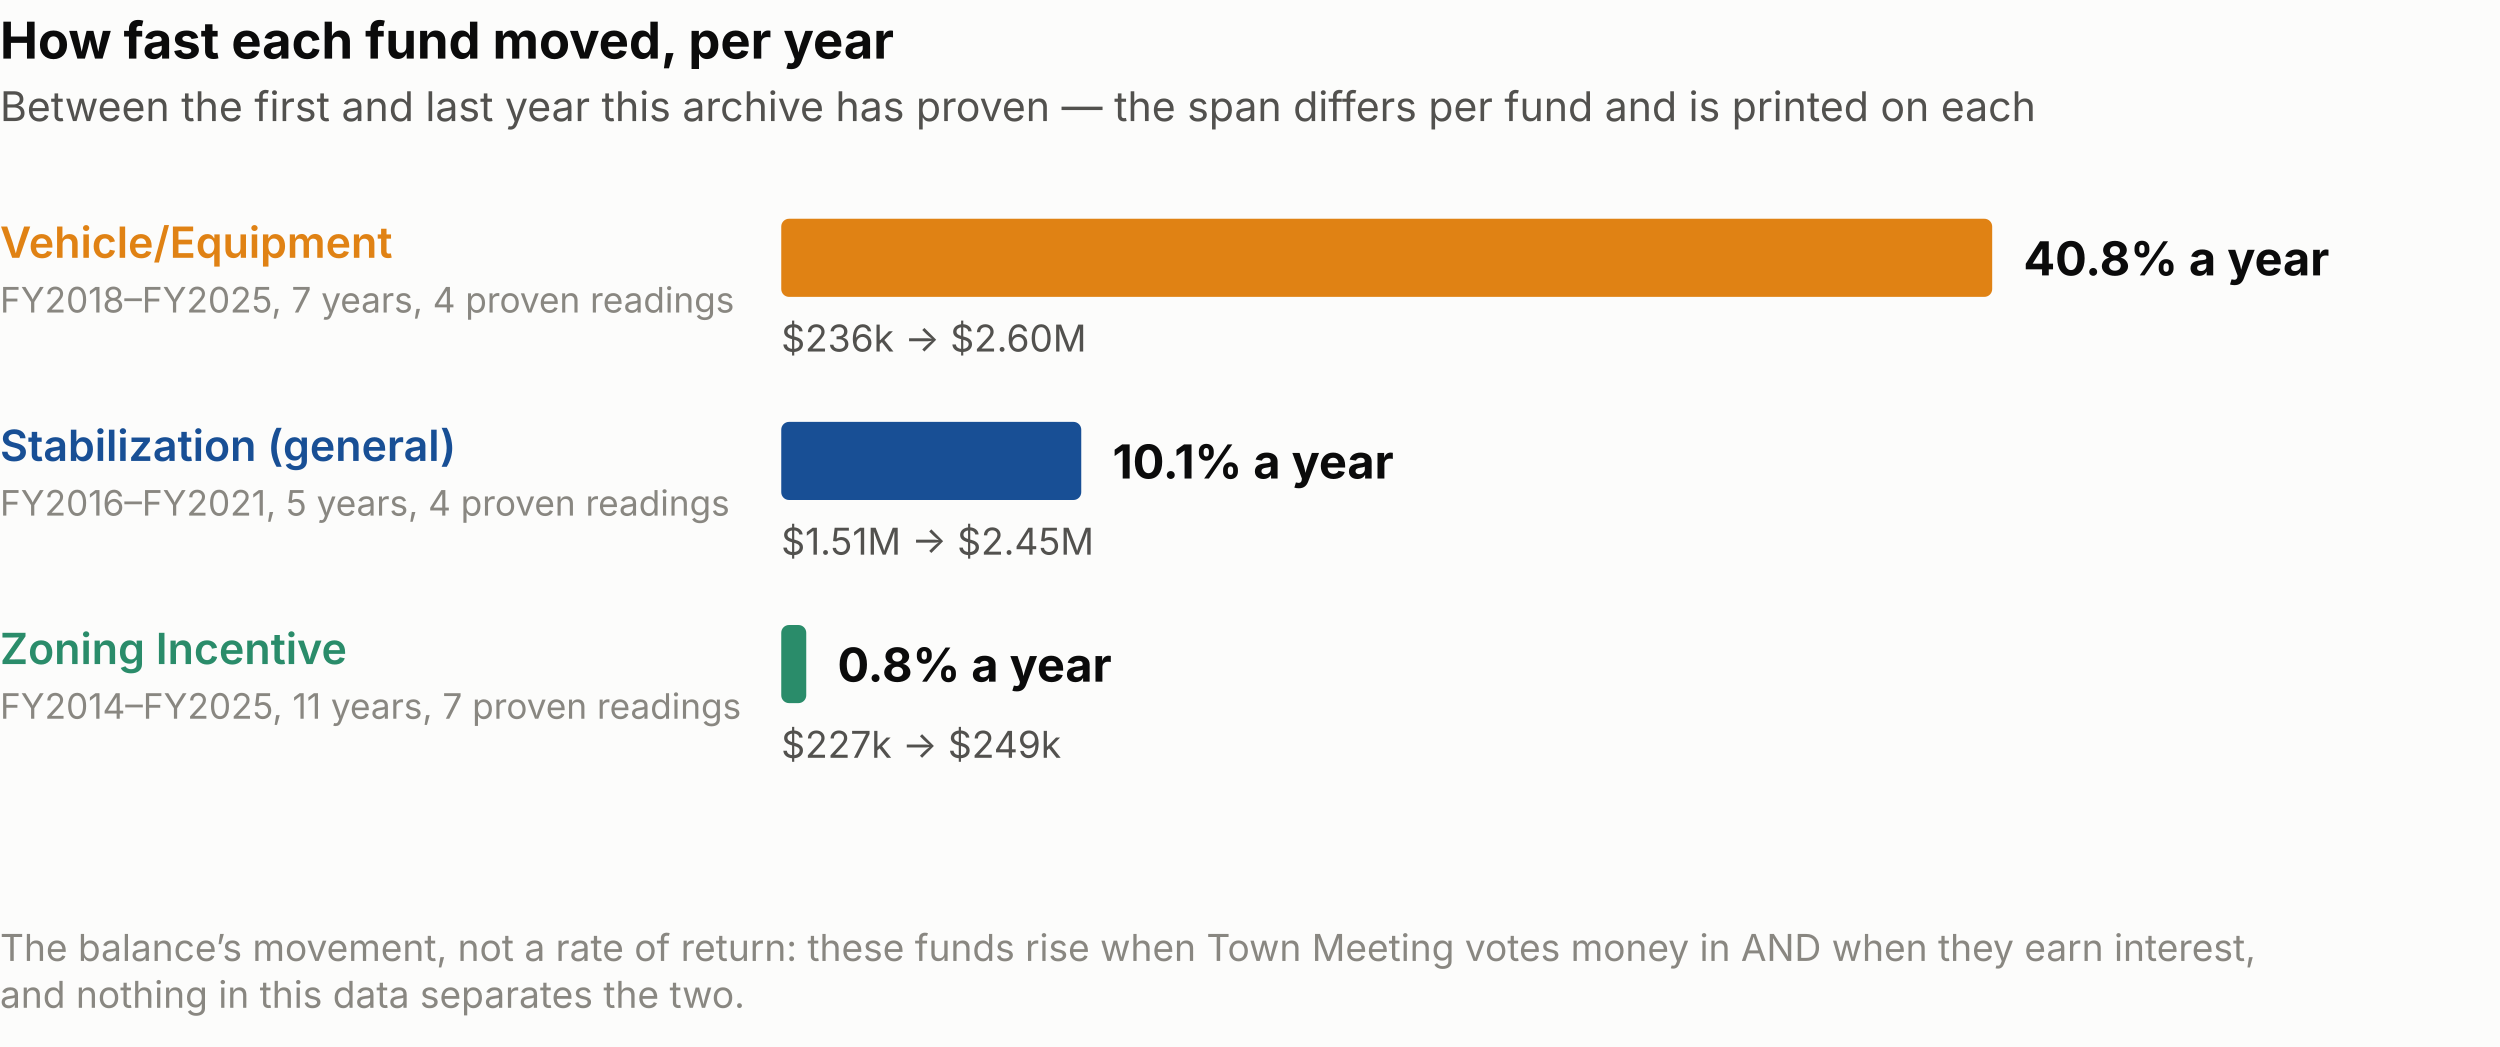
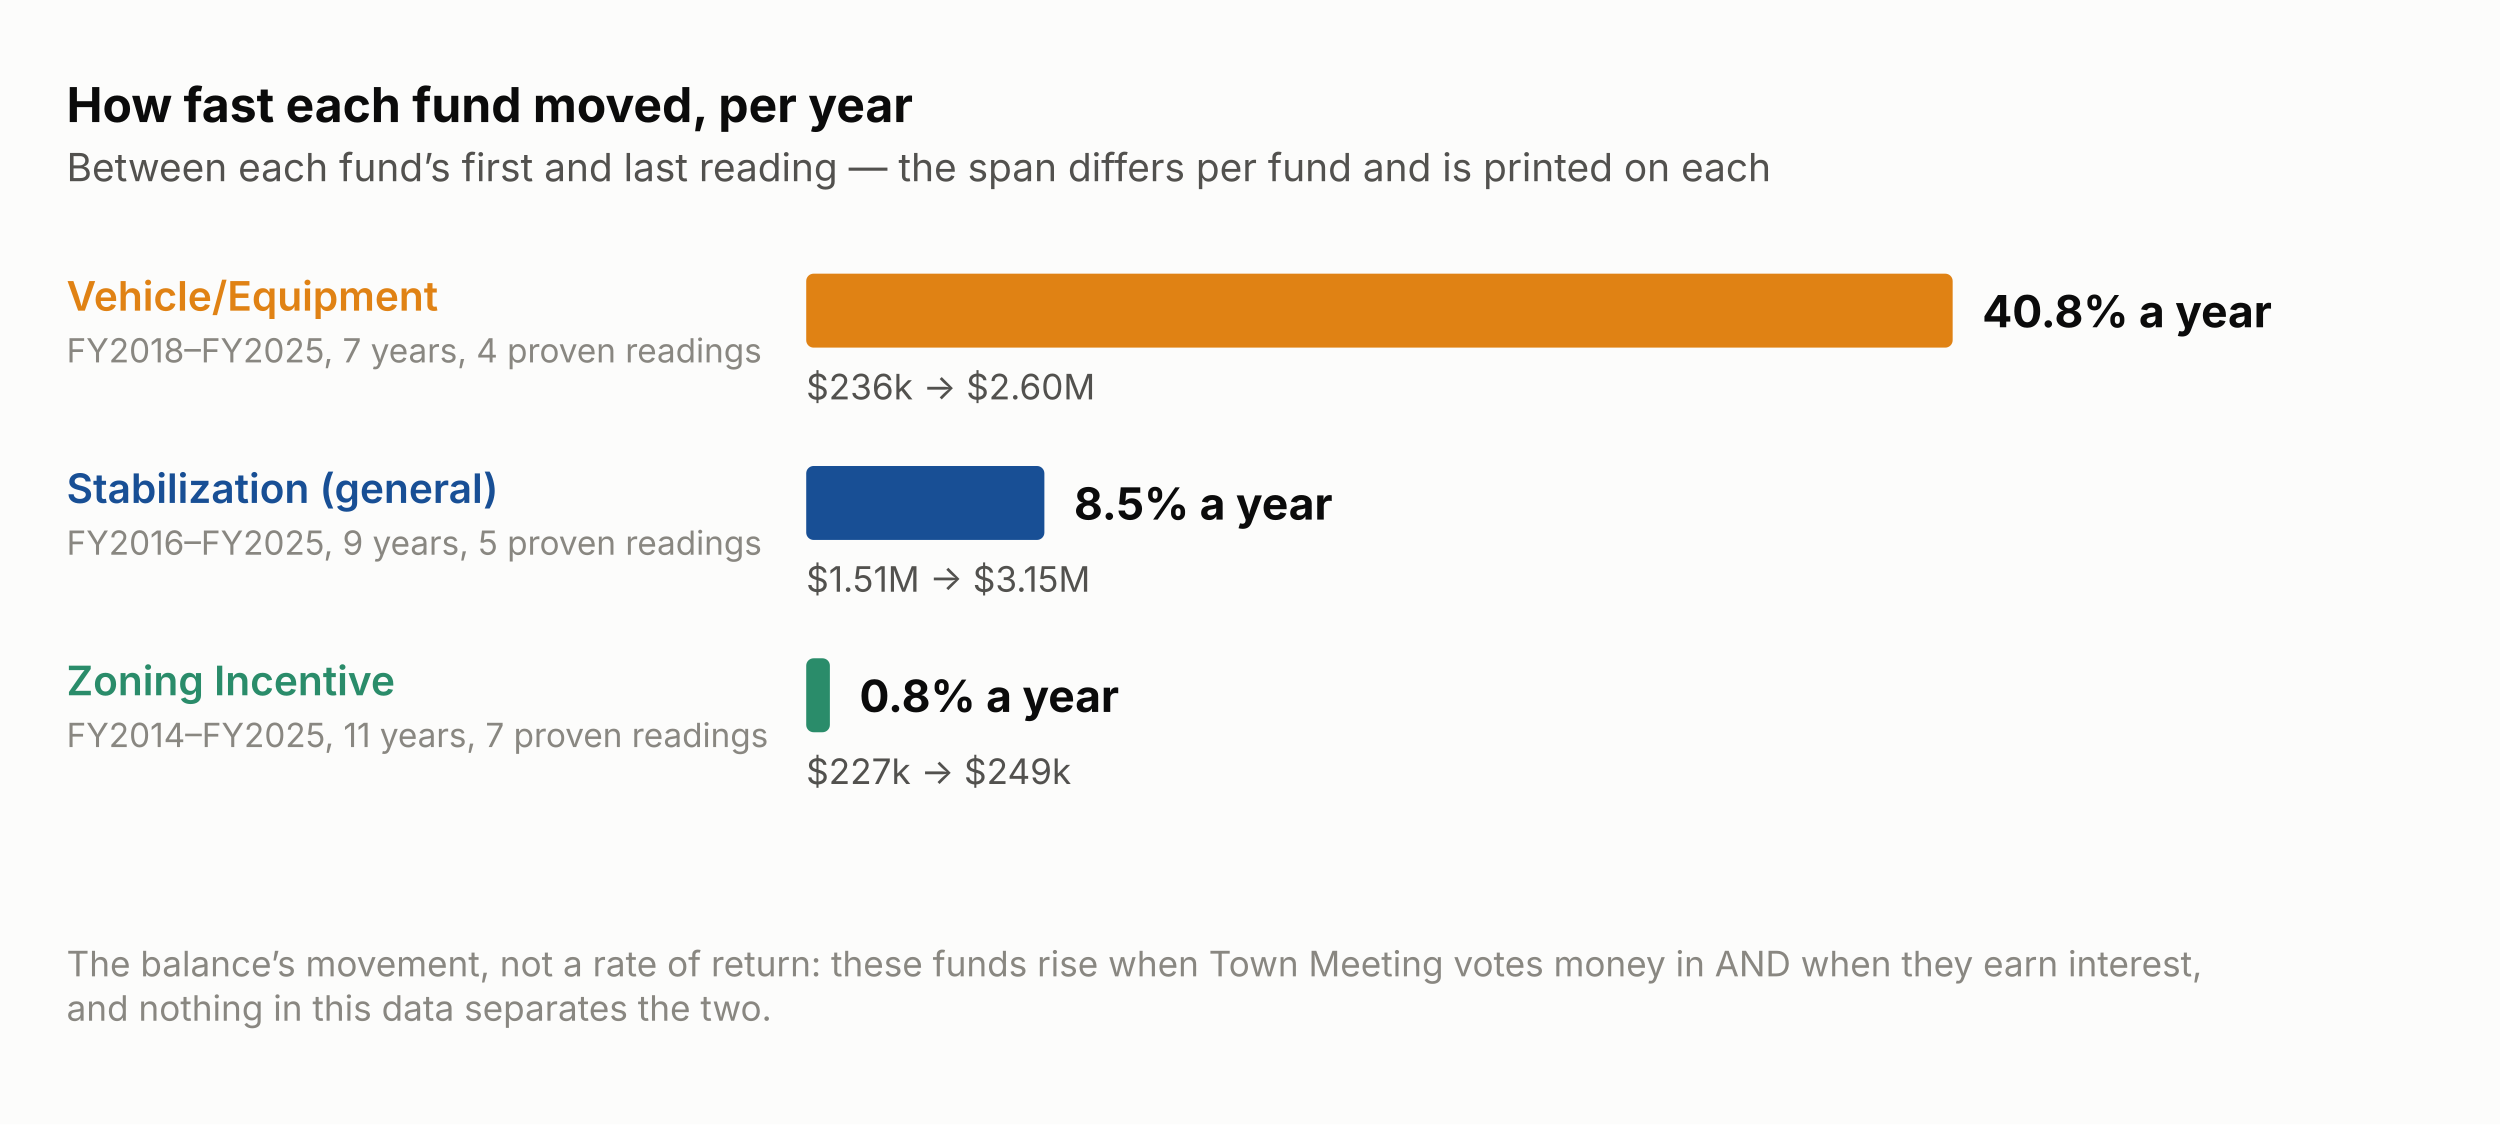
- <svg xmlns="http://www.w3.org/2000/svg" viewBox="0 0 640 268" width="640" height="268" role="img" aria-label="How fast each fund moved, per year. Between the first and last year this archive has proven — the span differs per fund and is printed on each" font-family="system-ui, -apple-system, &quot;Segoe UI&quot;, sans-serif">
-   <rect width="640" height="268" fill="#fcfcfb" />
-   <text x="0" y="15" font-size="13" font-weight="700" fill="#0b0b0b">How fast each fund moved, per year</text>
-   <text x="0" y="31" font-size="10.5" fill="#52514e">Between the first and last year this archive has proven — the span differs per fund and is printed on each</text>
-   <text x="0" y="66" font-size="11" font-weight="600" fill="#e08214">Vehicle/Equipment</text>
-   <text x="0" y="80" font-size="9" fill="#898781">FY2018–FY2025, 7 years, 4 proven readings</text>
-   <rect x="200" y="56" width="310.0" height="20" fill="#e08214" rx="2" />
-   <text x="518.0" y="70.5" font-size="12" font-weight="700" fill="#0b0b0b">40.8% a year</text>
-   <text x="200" y="90" font-size="9.5" fill="#52514e">$236k → $2.60M</text>
-   <text x="0" y="118" font-size="11" font-weight="600" fill="#184f95">Stabilization (general)</text>
-   <text x="0" y="132" font-size="9" fill="#898781">FY2016–FY2021, 5 years, 4 proven readings</text>
-   <rect x="200" y="108" width="76.8" height="20" fill="#184f95" rx="2" />
-   <text x="284.8" y="122.5" font-size="12" font-weight="700" fill="#0b0b0b">10.1% a year</text>
-   <text x="200" y="142" font-size="9.5" fill="#52514e">$1.51M → $2.45M</text>
-   <text x="0" y="170" font-size="11" font-weight="600" fill="#2a8c6a">Zoning Incentive</text>
-   <text x="0" y="184" font-size="9" fill="#898781">FY2014–FY2025, 11 years, 7 proven readings</text>
-   <rect x="200" y="160" width="6.4" height="20" fill="#2a8c6a" rx="2" />
-   <text x="214.4" y="174.5" font-size="12" font-weight="700" fill="#0b0b0b">0.8% a year</text>
-   <text x="200" y="194" font-size="9.5" fill="#52514e">$227k → $249k</text>
-   <text x="0" y="246" font-size="9.5" fill="#898781">The balance’s movement, not a rate of return: these funds rise when Town Meeting votes money in AND when they earn interest,</text>
-   <text x="0" y="258" font-size="9.5" fill="#898781">and nothing in this data separates the two.</text>
+ <svg xmlns="http://www.w3.org/2000/svg" viewBox="0 0 676 304" width="676" height="304" role="img" aria-label="How fast each fund moved, per year. Between each fund’s first and last reading — the span differs per fund and is printed on each" font-family="system-ui, -apple-system, &quot;Segoe UI&quot;, sans-serif">
+   <rect width="676" height="304" fill="#fcfcfb" />
+   <g transform="translate(18,18)">
+     <text x="0" y="15" font-size="13" font-weight="700" fill="#0b0b0b">How fast each fund moved, per year</text>
+     <text x="0" y="31" font-size="10.5" fill="#52514e">Between each fund’s first and last reading — the span differs per fund and is printed on each</text>
+     <text x="0" y="66" font-size="11" font-weight="600" fill="#e08214">Vehicle/Equipment</text>
+     <text x="0" y="80" font-size="9" fill="#898781">FY2018–FY2025, 7 years, 4 proven readings</text>
+     <rect x="200" y="56" width="310.0" height="20" fill="#e08214" rx="2" />
+     <text x="518.0" y="70.5" font-size="12" font-weight="700" fill="#0b0b0b">40.8% a year</text>
+     <text x="200" y="90" font-size="9.5" fill="#52514e">$236k → $2.60M</text>
+     <text x="0" y="118" font-size="11" font-weight="600" fill="#184f95">Stabilization (general)</text>
+     <text x="0" y="132" font-size="9" fill="#898781">FY2016–FY2025, 9 years, 5 proven readings</text>
+     <rect x="200" y="108" width="64.4" height="20" fill="#184f95" rx="2" />
+     <text x="272.4" y="122.5" font-size="12" font-weight="700" fill="#0b0b0b">8.5% a year</text>
+     <text x="200" y="142" font-size="9.5" fill="#52514e">$1.51M → $3.15M</text>
+     <text x="0" y="170" font-size="11" font-weight="600" fill="#2a8c6a">Zoning Incentive</text>
+     <text x="0" y="184" font-size="9" fill="#898781">FY2014–FY2025, 11 years, 7 proven readings</text>
+     <rect x="200" y="160" width="6.4" height="20" fill="#2a8c6a" rx="2" />
+     <text x="214.4" y="174.5" font-size="12" font-weight="700" fill="#0b0b0b">0.8% a year</text>
+     <text x="200" y="194" font-size="9.5" fill="#52514e">$227k → $249k</text>
+     <text x="0" y="246" font-size="9.5" fill="#898781">The balance’s movement, not a rate of return: these funds rise when Town Meeting votes money in AND when they earn interest,</text>
+     <text x="0" y="258" font-size="9.5" fill="#898781">and nothing in this data separates the two.</text>
+   </g>
</svg>
